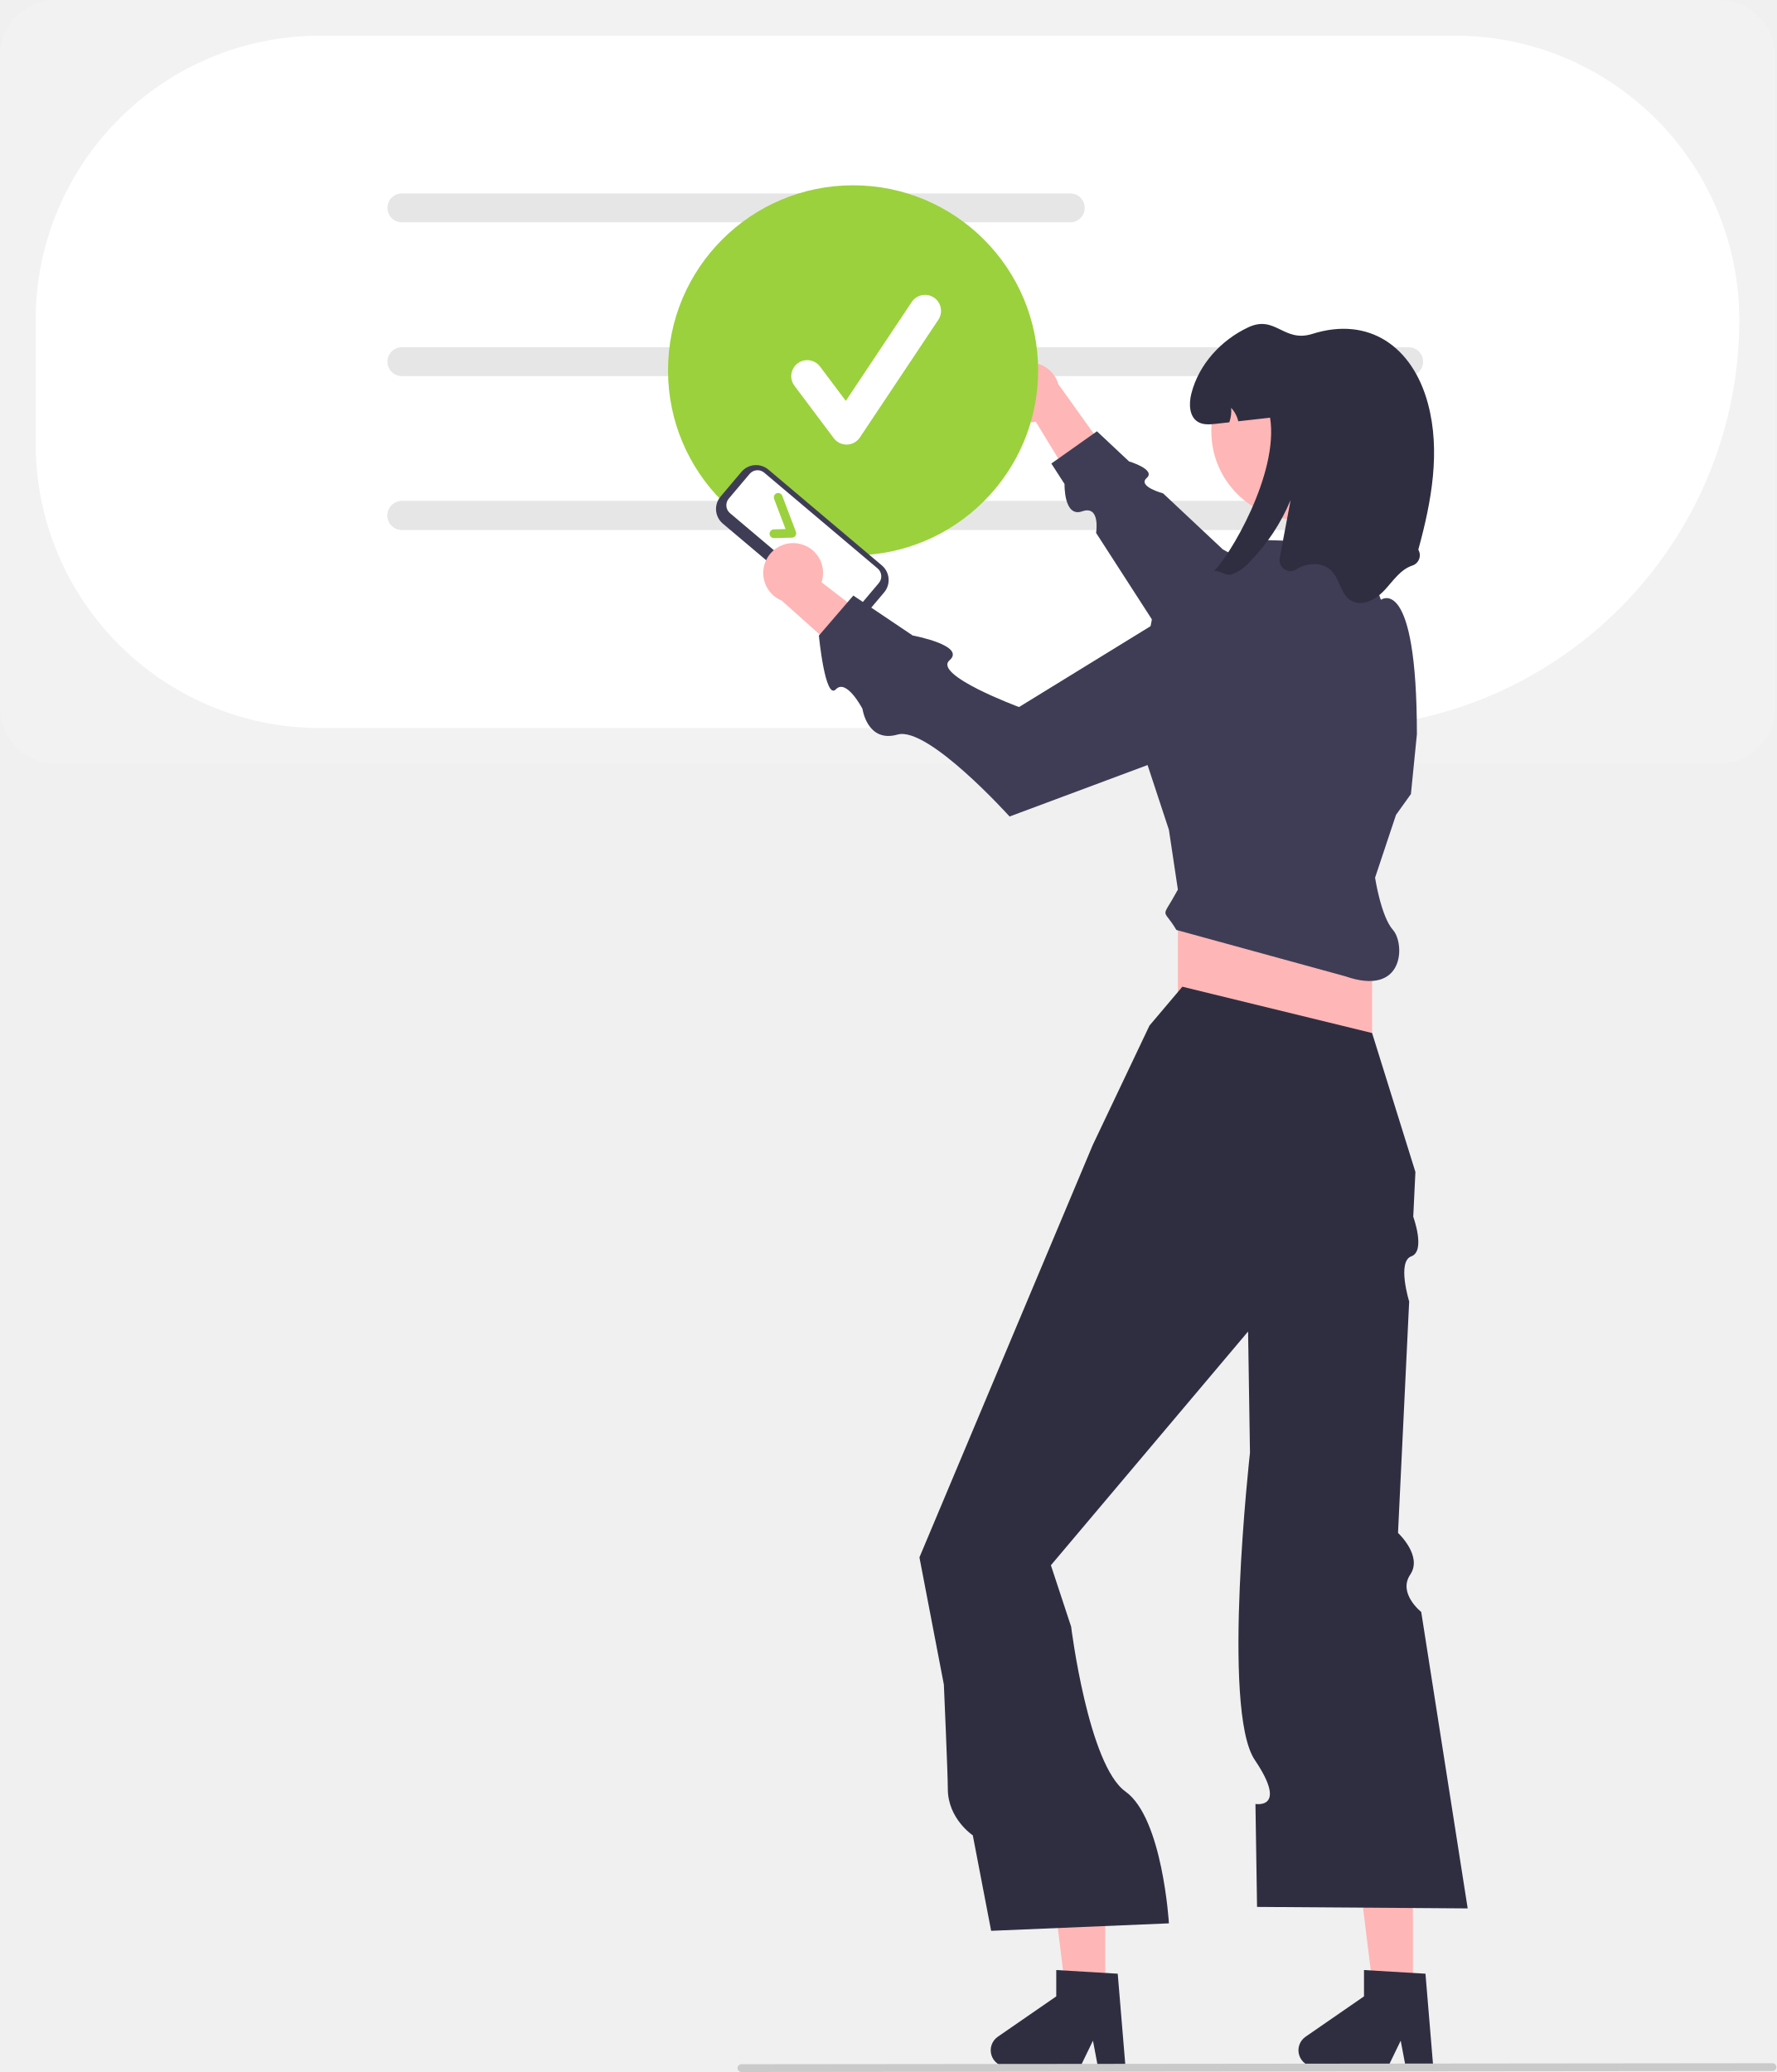
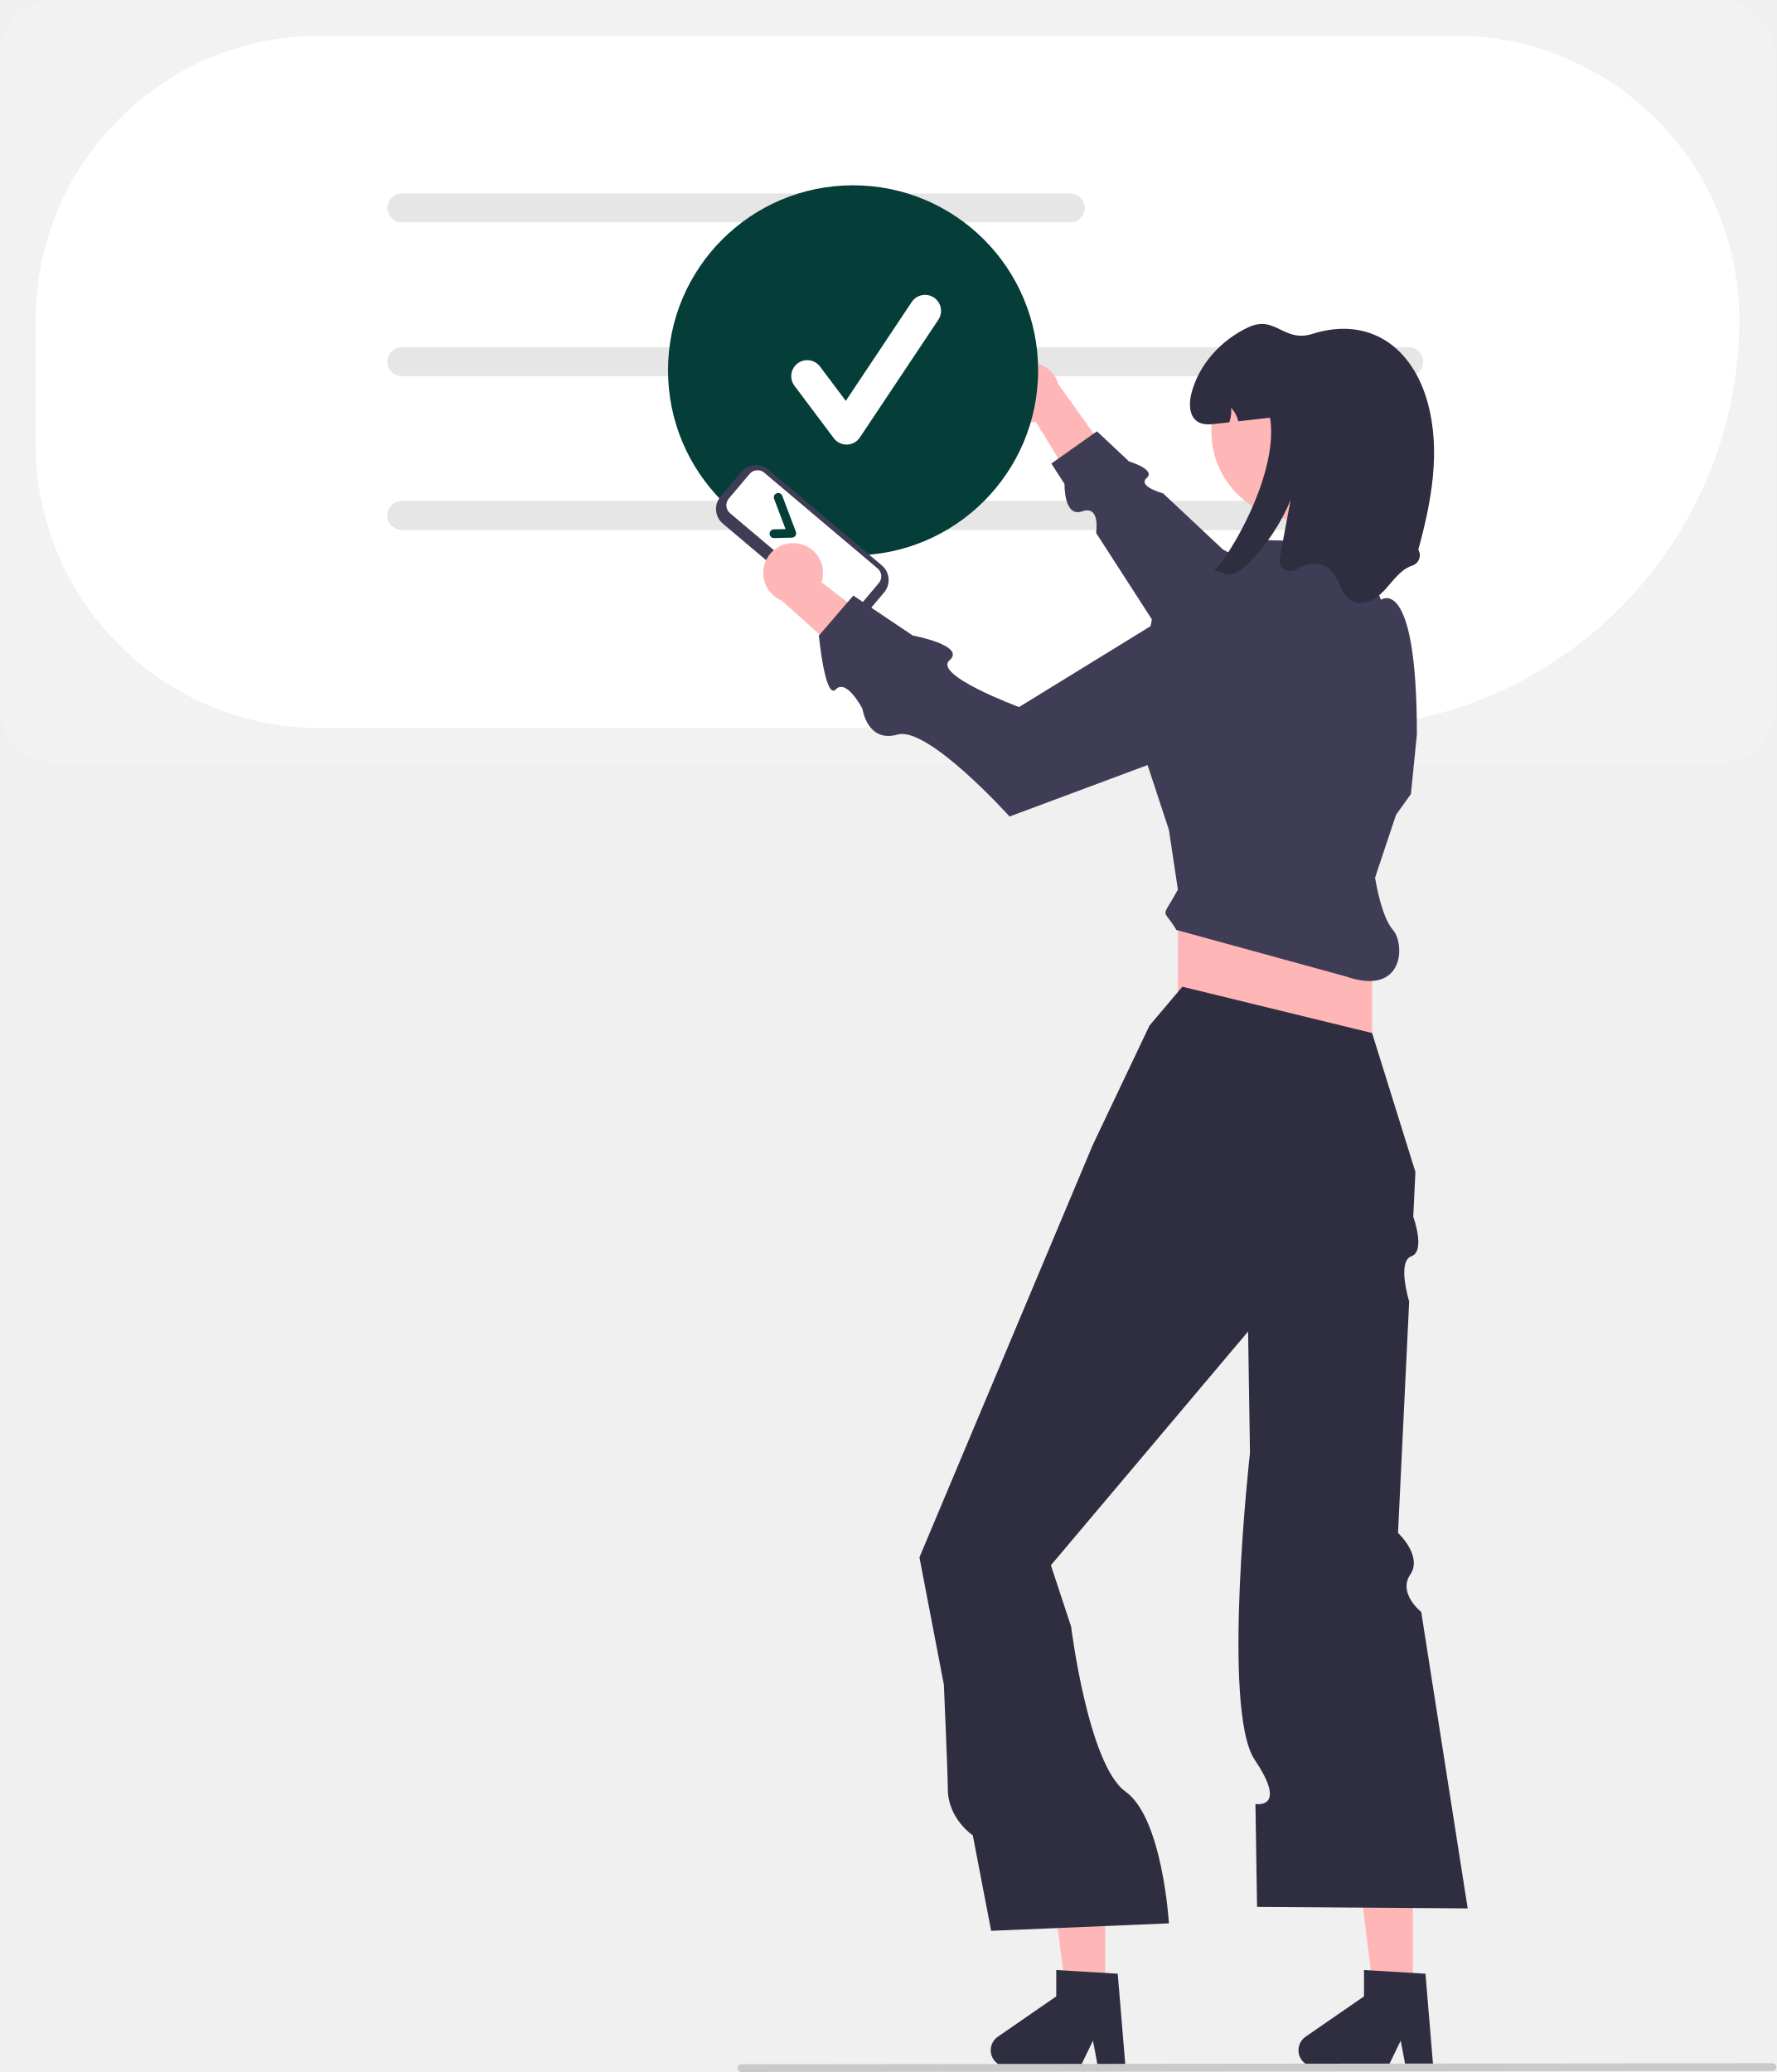
<svg xmlns="http://www.w3.org/2000/svg" width="543.219" height="633.601" viewBox="0 0 543.219 633.601" role="img" artist="Katerina Limpitsouni" source="https://undraw.co/">
  <path d="M854.052,366.728H345.482a17.112,17.112,0,0,1-17.092-17.092V150.291a17.112,17.112,0,0,1,17.092-17.092H854.052a17.112,17.112,0,0,1,17.092,17.092V349.636A17.112,17.112,0,0,1,854.052,366.728Z" transform="translate(-328.3903 -133.1994)" fill="#f2f2f2" />
  <path d="M735.442,355.827H426.21a87.014,87.014,0,0,1-86.916-86.916V231.026a87.015,87.015,0,0,1,86.916-86.917h347.118a87.015,87.015,0,0,1,86.916,86.917A124.943,124.943,0,0,1,735.442,355.827Z" transform="translate(-328.3903 -133.1994)" fill="#fff" />
  <path d="M655.673,201.175H451.267a4.408,4.408,0,1,1,0-8.816H655.673a4.408,4.408,0,0,1,0,8.816Z" transform="translate(-328.3903 -133.1994)" fill="#e6e6e6" />
  <path d="M759.147,248.206H451.267a4.408,4.408,0,1,1,0-8.816H759.147a4.408,4.408,0,0,1,0,8.816Z" transform="translate(-328.3903 -133.1994)" fill="#e6e6e6" />
  <path d="M759.147,295.237H451.267a4.408,4.408,0,1,1,0-8.816H759.147a4.408,4.408,0,0,1,0,8.816Z" transform="translate(-328.3903 -133.1994)" fill="#e6e6e6" />
  <path d="M759.147,295.237H451.267a4.408,4.408,0,1,1,0-8.816H759.147a4.408,4.408,0,0,1,0,8.816Z" transform="translate(-328.3903 -133.1994)" fill="#e6e6e6" />
  <path d="M634.103,253.604a9.088,9.088,0,0,0,11.007,8.547l16.811,27.578,7.155-15.182L652.015,250.686a9.138,9.138,0,0,0-17.912,2.918Z" transform="translate(-328.3903 -133.1994)" fill="#ffb6b6" />
  <path d="M760.255,332.64,702.323,301.216,684.05,284.072s-7.944-2.127-5.02-4.71-5.408-5.074-5.408-5.074l-9.809-9.203L649.873,274.948l4.034,6.253s-.278,10.352,5.393,8.361,4.254,6.594,4.254,6.594l33.85,52.471Z" transform="translate(-328.3903 -133.1994)" fill="#3f3d56" />
-   <circle cx="260.855" cy="113.249" r="56.586" fill="#9BD13D" />
+   <circle cx="260.855" cy="113.249" r="56.586" fill="#053D39" />
  <polygon points="432.044 611.601 420.278 611.601 414.679 566.219 432.044 566.219 432.044 611.601" fill="#ffb6b6" />
  <path d="M766.644,765.186h-8.438l-1.506-7.966-3.857,7.966H730.465a5.031,5.031,0,0,1-2.859-9.17l17.871-12.342V735.62l18.797,1.122Z" transform="translate(-328.3903 -133.1994)" fill="#2f2e41" />
  <polygon points="337.942 611.601 326.176 611.601 320.577 566.219 337.942 566.219 337.942 611.601" fill="#ffb6b6" />
  <path d="M672.542,765.186h-8.438l-1.506-7.966L658.741,765.186H636.363a5.031,5.031,0,0,1-2.859-9.17l17.871-12.342V735.62l18.797,1.122Z" transform="translate(-328.3903 -133.1994)" fill="#2f2e41" />
  <rect x="360.175" y="268.381" width="59.385" height="67.607" fill="#ffb6b6" />
  <path d="M689.936,434.927l-10.05,11.877L662.527,483.349,618.788,587.418l-9.25,22.009,7.47,38.907s1.209,27.411,1.209,31.898c0,9.136,7.641,14.198,7.641,14.198l5.606,29.198,54.36-2.284s-1.897-32.185-13.282-40.303-16.619-50.429-16.619-50.429l-6.186-18.772,60.298-71.478.389,24.985.188,12.093s-8.83,78.656,1.463,93.921.21,13.469.21,13.469l.49,31.488,64.41.457L762.976,626.121s-7.215-5.697-3.355-11.424-3.742-12.741-3.742-12.741l3.41-70.772s-3.775-12.224.665-13.813.583-12.101.583-12.101l.66-13.698-13.247-42.483Z" transform="translate(-328.3903 -133.1994)" fill="#2f2e41" />
  <path d="M748.864,401.581l6.395-19.186,4.568-6.395,1.827-18.272c0-49.335-11.004-41.12-11.004-41.12l-6.354-17.351-29.236-.914L696.331,316.158l-15.531,5.482-6.082,31.602,11.107,33.721,2.741,18.272c-5.228,9.652-4.786,5.087-.457,12.334l51.619,14.161c18.272,6.395,18.272-10.05,14.608-14.161C750.672,413.458,748.864,401.581,748.864,401.581Z" transform="translate(-328.3903 -133.1994)" fill="#3f3d56" />
  <circle cx="397.511" cy="131.907" r="27.102" fill="#ffb6b6" />
  <path d="M699.506,307.834" transform="translate(-328.3903 -133.1994)" fill="#2f2e41" />
  <path d="M762.084,301.284a3.329,3.329,0,0,1-1.855,4.87c-3.636,1.206-5.875,4.723-8.487,7.537-2.604,2.805-6.797,5.135-10.123,3.225-3.316-1.9-3.545-6.752-6.322-9.383-2.704-2.558-7.199-2.248-10.379-.302l-.095.058a3.351,3.351,0,0,1-5.127-3.41q1.671-8.887,3.34-17.772a59.761,59.761,0,0,1-12.507,18.912,13.757,13.757,0,0,1-5.427,3.819c-1.9.603-3.746-1.361-5.591-1.005,4.586-4.011,20.008-29.72,17.249-46.905q-4.865.548-9.73,1.096A8.943,8.943,0,0,0,704.855,257.924a10.51,10.51,0,0,1-.557,4.413c-1.352.155-2.713.302-4.066.457-1.882.21-3.929.393-5.546-.594-2.695-1.644-2.777-5.536-2.01-8.606,2.248-8.926,9.063-16.39,17.404-20.3,8.341-3.901,10.808,4.787,19.597,2.01,17.359-5.482,30.661,3.892,35.348,21.287C768.963,271.181,766.104,286.666,762.084,301.284Z" transform="translate(-328.3903 -133.1994)" fill="#2f2e41" />
  <path d="M837.116,765.776H803.929l-.143-.259c-.424-.77-.834-1.585-1.217-2.423-3.418-7.318-4.863-15.688-6.138-23.073l-.96-5.566a3.437,3.437,0,0,1,5.41-3.362q7.565,5.505,15.136,10.999c1.911,1.391,4.094,3,6.184,4.739.202-.979.413-1.962.624-2.931a3.439,3.439,0,0,1,6.281-1.086l3.883,6.238c2.832,4.556,5.332,9.045,4.822,13.887a.756.756,0,0,1-.013.176,10.947,10.947,0,0,1-.563,2.331Z" transform="translate(-328.3903 -133.1994)" fill="#f0f0f0" />
  <path d="M870.425,766.493l-315.358.307a1.191,1.191,0,0,1,0-2.381l315.358-.307a1.191,1.191,0,0,1,0,2.381Z" transform="translate(-328.3903 -133.1994)" fill="#cacaca" />
  <path d="M584.101,322.609l-34.688-29.294a5.865,5.865,0,0,1-.696-8.257l6.384-7.56a5.865,5.865,0,0,1,8.257-.696l34.688,29.294a5.865,5.865,0,0,1,.696,8.257l-6.384,7.56A5.865,5.865,0,0,1,584.101,322.609Z" transform="translate(-328.3903 -133.1994)" fill="#3f3d56" />
  <path d="M551.234,285.668a3.161,3.161,0,0,0,.375,4.449l34.688,29.294a3.161,3.161,0,0,0,4.449-.375l6.384-7.56a3.161,3.161,0,0,0-.375-4.449l-34.688-29.294a3.161,3.161,0,0,0-4.449.375Z" transform="translate(-328.3903 -133.1994)" fill="#fff" />
-   <path d="M571.598,297.056a1.333,1.333,0,0,1-1.054.558l-5.45.125a1.334,1.334,0,1,1-.061-2.667l3.566-.082-3.511-9.265a1.334,1.334,0,0,1,2.494-.945l4.18,11.028a1.334,1.334,0,0,1-.141,1.218Z" transform="translate(-328.3903 -133.1994)" fill="#9BD13D" />
+   <path d="M571.598,297.056a1.333,1.333,0,0,1-1.054.558l-5.45.125a1.334,1.334,0,1,1-.061-2.667l3.566-.082-3.511-9.265a1.334,1.334,0,0,1,2.494-.945l4.18,11.028a1.334,1.334,0,0,1-.141,1.218Z" transform="translate(-328.3903 -133.1994)" fill="#053D39" />
  <path d="M572.297,299.384a9.088,9.088,0,0,1,7.3,11.871l25.586,19.709-15.87,5.461-21.864-19.554a9.138,9.138,0,0,1,4.848-17.489Z" transform="translate(-328.3903 -133.1994)" fill="#ffb6b6" />
  <path d="M705.505,309.129l-65.509,40.278s-26.413-9.773-21.251-14.297-11.271-7.583-11.271-7.583l-18.153-12.213-10.534,12.242s1.919,19.885,5.185,16.442,8.147,5.963,8.147,5.963,1.443,10.502,10.739,7.859S637.101,382.882,637.101,382.882l80.622-30.069Z" transform="translate(-328.3903 -133.1994)" fill="#3f3d56" />
  <path d="M587.255,269.147a4.891,4.891,0,0,1-3.913-1.957l-11.998-15.997a4.892,4.892,0,1,1,7.827-5.87l7.849,10.465,20.16-30.24a4.892,4.892,0,0,1,8.141,5.427l-23.996,35.994a4.894,4.894,0,0,1-3.935,2.177C587.346,269.146,587.301,269.147,587.255,269.147Z" transform="translate(-328.3903 -133.1994)" fill="#fff" />
</svg>
